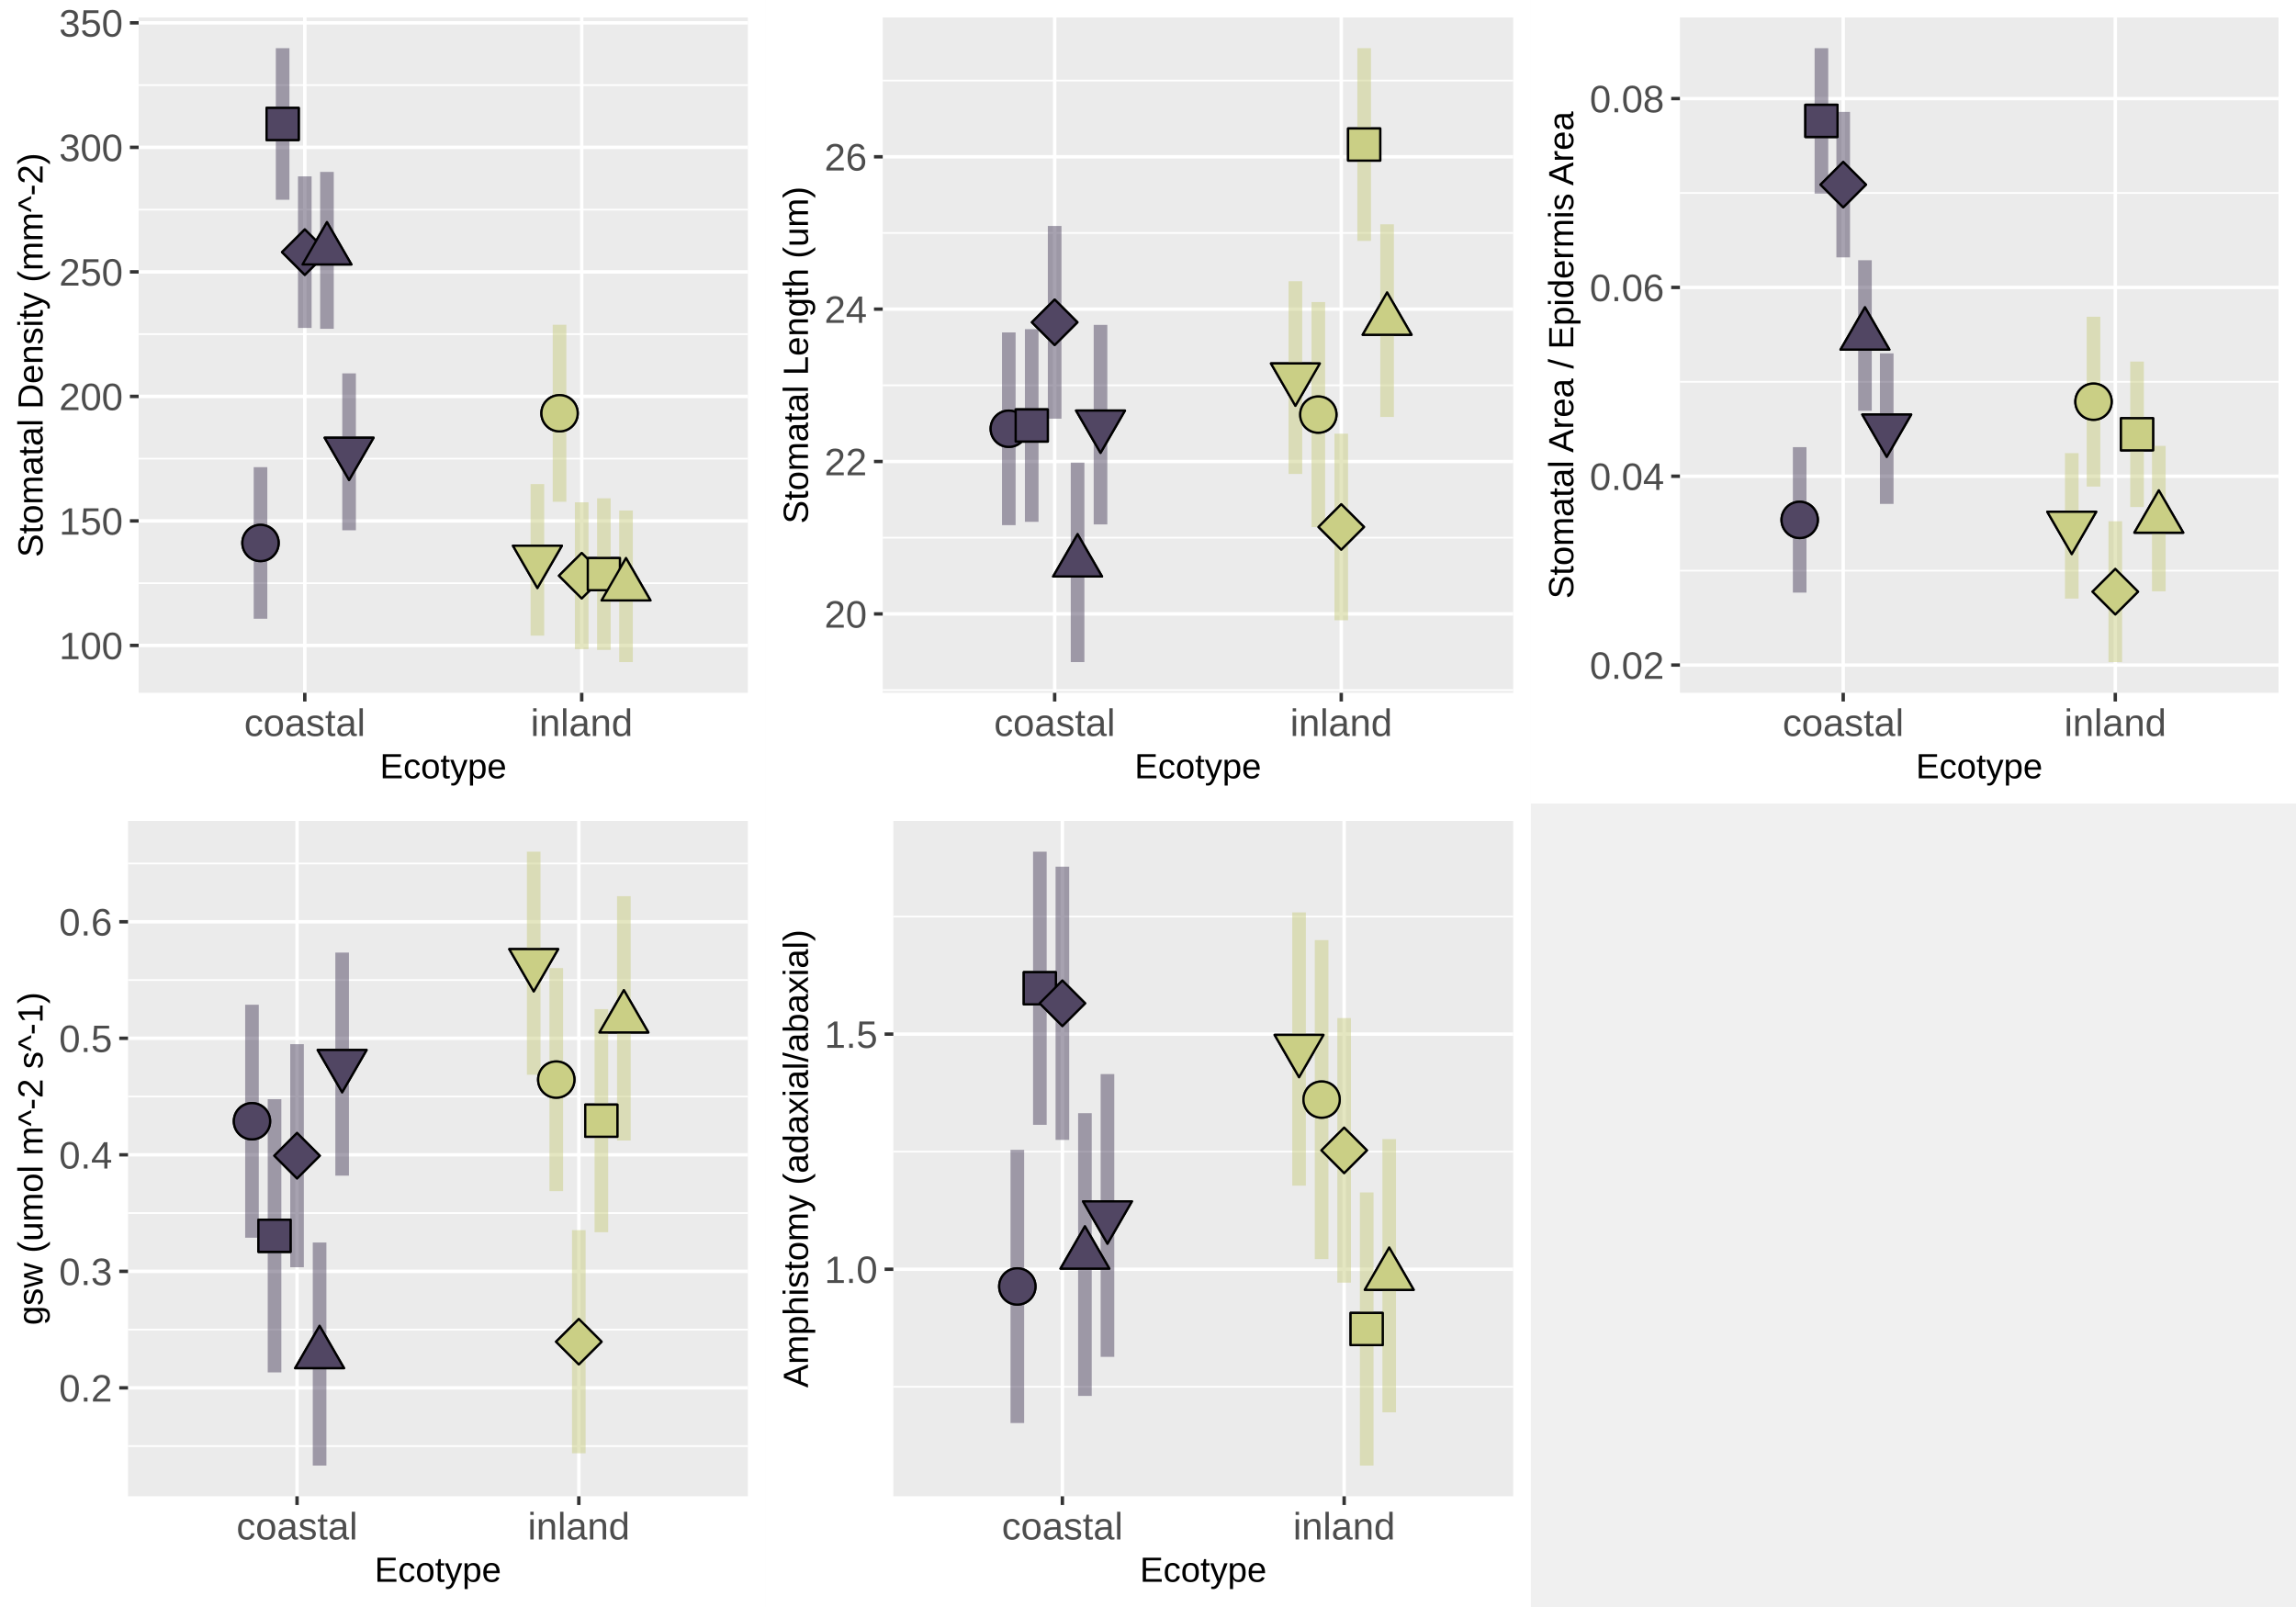
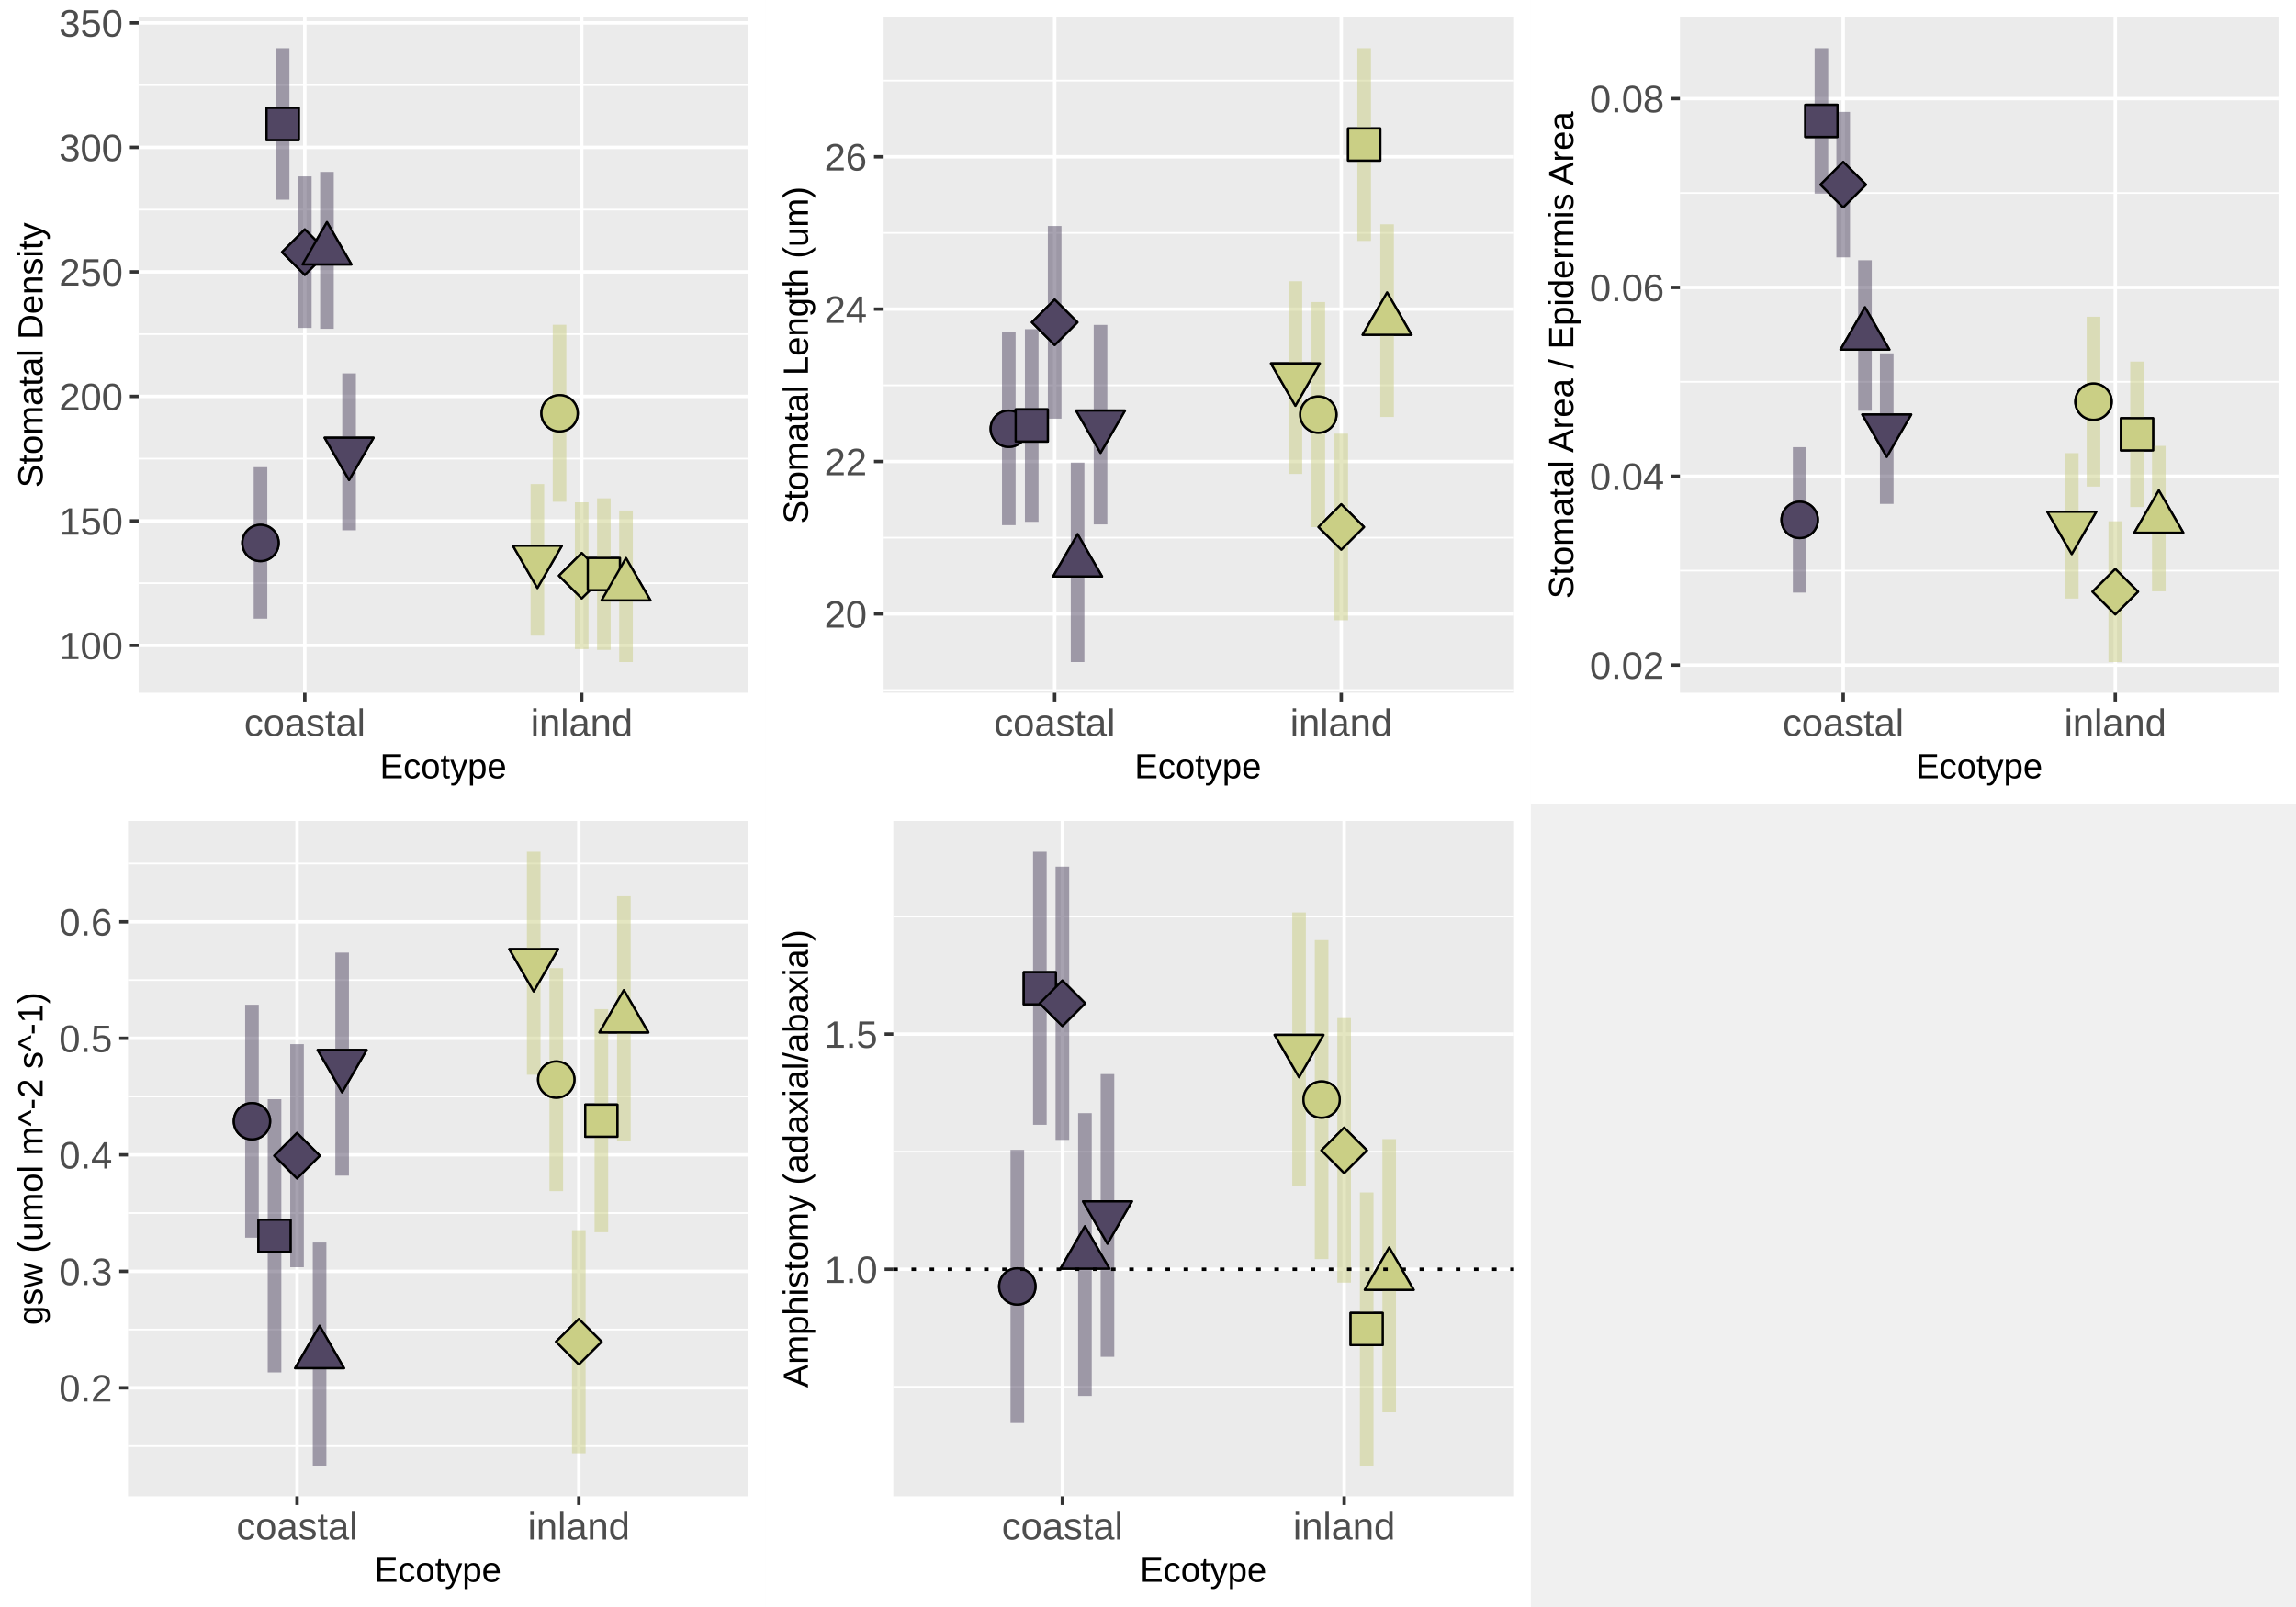
<svg xmlns="http://www.w3.org/2000/svg" class="svglite" width="720.00pt" height="504.00pt" viewBox="0 0 720.00 504.00">
  <defs>
    <style type="text/css">
    .svglite line, .svglite polyline, .svglite polygon, .svglite path, .svglite rect, .svglite circle {
      fill: none;
      stroke: #000000;
      stroke-linecap: round;
      stroke-linejoin: round;
      stroke-miterlimit: 10.00;
    }
    .svglite text {
      white-space: pre;
    }
  </style>
  </defs>
  <rect width="100%" height="100%" style="stroke: none; fill: none;" />
  <defs>
    <clipPath id="cpMC4wMHw3MjAuMDB8MC4wMHw1MDQuMDA=">
      <rect x="0.00" y="0.00" width="720.00" height="504.00" />
    </clipPath>
  </defs>
  <g clip-path="url(#cpMC4wMHw3MjAuMDB8MC4wMHw1MDQuMDA=)">
</g>
  <defs>
    <clipPath id="cpMC4wMHwyNDAuMDB8MC4wMHwyNTIuMDA=">
      <rect x="0.00" y="0.00" width="240.00" height="252.00" />
    </clipPath>
  </defs>
  <g clip-path="url(#cpMC4wMHwyNDAuMDB8MC4wMHwyNTIuMDA=)">
    <rect x="0.00" y="0.00" width="240.00" height="252.00" style="stroke-width: 1.07; stroke: #FFFFFF; fill: #FFFFFF;" />
  </g>
  <g clip-path="url(#cpMC4wMHw3MjAuMDB8MC4wMHw1MDQuMDA=)">
</g>
  <defs>
    <clipPath id="cpNDMuNDh8MjM0LjUyfDUuNDh8MjE3LjI4">
      <rect x="43.48" y="5.48" width="191.04" height="211.80" />
    </clipPath>
  </defs>
  <g clip-path="url(#cpNDMuNDh8MjM0LjUyfDUuNDh8MjE3LjI4)">
    <rect x="43.48" y="5.48" width="191.04" height="211.80" style="stroke-width: 1.07; stroke: none; fill: #EBEBEB;" />
    <polyline points="43.48,182.90 234.52,182.90 " style="stroke-width: 0.53; stroke: #FFFFFF; stroke-linecap: butt;" />
    <polyline points="43.48,143.85 234.52,143.85 " style="stroke-width: 0.53; stroke: #FFFFFF; stroke-linecap: butt;" />
    <polyline points="43.48,104.79 234.52,104.79 " style="stroke-width: 0.53; stroke: #FFFFFF; stroke-linecap: butt;" />
    <polyline points="43.48,65.74 234.52,65.74 " style="stroke-width: 0.53; stroke: #FFFFFF; stroke-linecap: butt;" />
    <polyline points="43.48,26.69 234.52,26.69 " style="stroke-width: 0.53; stroke: #FFFFFF; stroke-linecap: butt;" />
    <polyline points="43.48,202.43 234.52,202.43 " style="stroke-width: 1.07; stroke: #FFFFFF; stroke-linecap: butt;" />
    <polyline points="43.48,163.37 234.52,163.37 " style="stroke-width: 1.07; stroke: #FFFFFF; stroke-linecap: butt;" />
    <polyline points="43.48,124.32 234.52,124.32 " style="stroke-width: 1.07; stroke: #FFFFFF; stroke-linecap: butt;" />
    <polyline points="43.48,85.27 234.52,85.27 " style="stroke-width: 1.07; stroke: #FFFFFF; stroke-linecap: butt;" />
    <polyline points="43.48,46.21 234.52,46.21 " style="stroke-width: 1.07; stroke: #FFFFFF; stroke-linecap: butt;" />
    <polyline points="43.48,7.16 234.52,7.16 " style="stroke-width: 1.07; stroke: #FFFFFF; stroke-linecap: butt;" />
    <polyline points="95.58,217.28 95.58,5.48 " style="stroke-width: 1.07; stroke: #FFFFFF; stroke-linecap: butt;" />
    <polyline points="182.42,217.28 182.42,5.48 " style="stroke-width: 1.07; stroke: #FFFFFF; stroke-linecap: butt;" />
    <circle cx="81.69" cy="170.29" r="5.69" style="stroke-width: 0.71; fill: #514663;" />
    <rect x="83.59" y="33.84" width="10.08" height="10.08" style="stroke-width: 0.71; fill: #514663;" />
    <polygon points="95.58,86.21 102.71,79.08 95.58,71.95 88.45,79.08 " style="stroke-width: 0.71; fill: #514663;" />
    <polygon points="102.53,69.67 110.19,82.94 94.87,82.94 " style="stroke-width: 0.71; fill: #514663;" />
    <polygon points="109.47,150.55 117.14,137.28 101.81,137.28 " style="stroke-width: 0.71; fill: #514663;" />
    <polygon points="168.52,184.43 176.19,171.16 160.86,171.16 " style="stroke-width: 0.71; fill: #CACF85;" />
    <circle cx="175.47" cy="129.61" r="5.69" style="stroke-width: 0.71; fill: #CACF85;" />
    <polygon points="182.42,187.69 189.55,180.56 182.42,173.43 175.29,180.56 " style="stroke-width: 0.71; fill: #CACF85;" />
    <rect x="184.32" y="175.01" width="10.08" height="10.08" style="stroke-width: 0.71; fill: #CACF85;" />
    <polygon points="196.31,175.03 203.97,188.31 188.65,188.31 " style="stroke-width: 0.71; fill: #CACF85;" />
    <line x1="81.69" y1="194.06" x2="81.69" y2="146.52" style="stroke-width: 4.27; stroke: #514663; stroke-opacity: 0.50; stroke-linecap: butt;" />
    <line x1="88.63" y1="62.65" x2="88.63" y2="15.11" style="stroke-width: 4.27; stroke: #514663; stroke-opacity: 0.50; stroke-linecap: butt;" />
    <line x1="95.58" y1="102.86" x2="95.58" y2="55.31" style="stroke-width: 4.27; stroke: #514663; stroke-opacity: 0.50; stroke-linecap: butt;" />
    <line x1="102.53" y1="103.13" x2="102.53" y2="53.91" style="stroke-width: 4.27; stroke: #514663; stroke-opacity: 0.50; stroke-linecap: butt;" />
    <line x1="109.47" y1="166.31" x2="109.47" y2="117.10" style="stroke-width: 4.27; stroke: #514663; stroke-opacity: 0.50; stroke-linecap: butt;" />
    <line x1="168.52" y1="199.36" x2="168.52" y2="151.81" style="stroke-width: 4.27; stroke: #CACF85; stroke-opacity: 0.50; stroke-linecap: butt;" />
    <line x1="175.47" y1="157.37" x2="175.47" y2="101.85" style="stroke-width: 4.27; stroke: #CACF85; stroke-opacity: 0.50; stroke-linecap: butt;" />
    <line x1="182.42" y1="203.58" x2="182.42" y2="157.54" style="stroke-width: 4.27; stroke: #CACF85; stroke-opacity: 0.50; stroke-linecap: butt;" />
    <line x1="189.37" y1="203.83" x2="189.37" y2="156.28" style="stroke-width: 4.27; stroke: #CACF85; stroke-opacity: 0.50; stroke-linecap: butt;" />
    <line x1="196.31" y1="207.65" x2="196.31" y2="160.11" style="stroke-width: 4.27; stroke: #CACF85; stroke-opacity: 0.50; stroke-linecap: butt;" />
    <circle cx="81.69" cy="170.29" r="5.69" style="stroke-width: 0.71; fill: #514663;" />
    <rect x="83.59" y="33.84" width="10.08" height="10.08" style="stroke-width: 0.71; fill: #514663;" />
    <polygon points="95.58,86.21 102.71,79.08 95.58,71.95 88.45,79.08 " style="stroke-width: 0.71; fill: #514663;" />
    <polygon points="102.53,69.67 110.19,82.94 94.87,82.94 " style="stroke-width: 0.71; fill: #514663;" />
    <polygon points="109.47,150.55 117.14,137.28 101.81,137.28 " style="stroke-width: 0.71; fill: #514663;" />
    <polygon points="168.52,184.43 176.19,171.16 160.86,171.16 " style="stroke-width: 0.71; fill: #CACF85;" />
    <circle cx="175.47" cy="129.61" r="5.69" style="stroke-width: 0.71; fill: #CACF85;" />
    <polygon points="182.42,187.69 189.55,180.56 182.42,173.43 175.29,180.56 " style="stroke-width: 0.71; fill: #CACF85;" />
    <rect x="184.32" y="175.01" width="10.08" height="10.08" style="stroke-width: 0.71; fill: #CACF85;" />
    <polygon points="196.31,175.03 203.97,188.31 188.65,188.31 " style="stroke-width: 0.71; fill: #CACF85;" />
  </g>
  <g clip-path="url(#cpMC4wMHw3MjAuMDB8MC4wMHw1MDQuMDA=)">
    <text x="38.55" y="206.73" text-anchor="end" style="font-size: 12.00px;fill: #4D4D4D; font-family: &quot;Arial&quot;;" textLength="20.02px" lengthAdjust="spacingAndGlyphs">100</text>
    <text x="38.55" y="167.68" text-anchor="end" style="font-size: 12.00px;fill: #4D4D4D; font-family: &quot;Arial&quot;;" textLength="20.02px" lengthAdjust="spacingAndGlyphs">150</text>
    <text x="38.55" y="128.63" text-anchor="end" style="font-size: 12.00px;fill: #4D4D4D; font-family: &quot;Arial&quot;;" textLength="20.02px" lengthAdjust="spacingAndGlyphs">200</text>
    <text x="38.55" y="89.57" text-anchor="end" style="font-size: 12.00px;fill: #4D4D4D; font-family: &quot;Arial&quot;;" textLength="20.02px" lengthAdjust="spacingAndGlyphs">250</text>
    <text x="38.55" y="50.52" text-anchor="end" style="font-size: 12.00px;fill: #4D4D4D; font-family: &quot;Arial&quot;;" textLength="20.02px" lengthAdjust="spacingAndGlyphs">300</text>
    <text x="38.55" y="11.47" text-anchor="end" style="font-size: 12.00px;fill: #4D4D4D; font-family: &quot;Arial&quot;;" textLength="20.02px" lengthAdjust="spacingAndGlyphs">350</text>
    <polyline points="40.74,202.43 43.48,202.43 " style="stroke-width: 1.07; stroke: #333333; stroke-linecap: butt;" />
    <polyline points="40.74,163.37 43.48,163.37 " style="stroke-width: 1.07; stroke: #333333; stroke-linecap: butt;" />
    <polyline points="40.74,124.32 43.48,124.32 " style="stroke-width: 1.07; stroke: #333333; stroke-linecap: butt;" />
    <polyline points="40.74,85.27 43.48,85.27 " style="stroke-width: 1.07; stroke: #333333; stroke-linecap: butt;" />
    <polyline points="40.74,46.21 43.48,46.21 " style="stroke-width: 1.07; stroke: #333333; stroke-linecap: butt;" />
    <polyline points="40.74,7.16 43.48,7.16 " style="stroke-width: 1.07; stroke: #333333; stroke-linecap: butt;" />
    <polyline points="95.58,220.02 95.58,217.28 " style="stroke-width: 1.07; stroke: #333333; stroke-linecap: butt;" />
    <polyline points="182.42,220.02 182.42,217.28 " style="stroke-width: 1.07; stroke: #333333; stroke-linecap: butt;" />
    <text x="95.58" y="230.82" text-anchor="middle" style="font-size: 12.00px;fill: #4D4D4D; font-family: &quot;Arial&quot;;" textLength="38.02px" lengthAdjust="spacingAndGlyphs">coastal</text>
    <text x="182.42" y="230.82" text-anchor="middle" style="font-size: 12.00px;fill: #4D4D4D; font-family: &quot;Arial&quot;;" textLength="32.03px" lengthAdjust="spacingAndGlyphs">inland</text>
    <text x="139.00" y="244.10" text-anchor="middle" style="font-size: 11.00px; font-family: &quot;Arial&quot;;" textLength="39.75px" lengthAdjust="spacingAndGlyphs">Ecotype</text>
-     <text transform="translate(13.37,111.38) rotate(-90)" text-anchor="middle" style="font-size: 11.00px; font-family: &quot;Arial&quot;;" textLength="126.80px" lengthAdjust="spacingAndGlyphs">Stomatal Density (mm^-2)</text>
+     <text transform="translate(13.37,111.38) rotate(-90)" text-anchor="middle" style="font-size: 11.00px; font-family: &quot;Arial&quot;;" textLength="83.14px" lengthAdjust="spacingAndGlyphs">Stomatal Density</text>
  </g>
  <defs>
    <clipPath id="cpMjQwLjAwfDQ4MC4wMHwwLjAwfDI1Mi4wMA==">
      <rect x="240.00" y="0.00" width="240.00" height="252.00" />
    </clipPath>
  </defs>
  <g clip-path="url(#cpMjQwLjAwfDQ4MC4wMHwwLjAwfDI1Mi4wMA==)">
    <rect x="240.00" y="0.00" width="240.00" height="252.00" style="stroke-width: 1.07; stroke: #FFFFFF; fill: #FFFFFF;" />
  </g>
  <g clip-path="url(#cpMC4wMHw3MjAuMDB8MC4wMHw1MDQuMDA=)">
</g>
  <defs>
    <clipPath id="cpMjc2LjgxfDQ3NC41Mnw1LjQ4fDIxNy4yOA==">
      <rect x="276.81" y="5.48" width="197.71" height="211.80" />
    </clipPath>
  </defs>
  <g clip-path="url(#cpMjc2LjgxfDQ3NC41Mnw1LjQ4fDIxNy4yOA==)">
    <rect x="276.81" y="5.48" width="197.71" height="211.80" style="stroke-width: 1.07; stroke: none; fill: #EBEBEB;" />
    <polyline points="276.81,216.42 474.52,216.42 " style="stroke-width: 0.53; stroke: #FFFFFF; stroke-linecap: butt;" />
    <polyline points="276.81,168.64 474.52,168.64 " style="stroke-width: 0.53; stroke: #FFFFFF; stroke-linecap: butt;" />
    <polyline points="276.81,120.85 474.52,120.85 " style="stroke-width: 0.53; stroke: #FFFFFF; stroke-linecap: butt;" />
    <polyline points="276.81,73.06 474.52,73.06 " style="stroke-width: 0.53; stroke: #FFFFFF; stroke-linecap: butt;" />
    <polyline points="276.81,25.27 474.52,25.27 " style="stroke-width: 0.53; stroke: #FFFFFF; stroke-linecap: butt;" />
    <polyline points="276.81,192.53 474.52,192.53 " style="stroke-width: 1.07; stroke: #FFFFFF; stroke-linecap: butt;" />
    <polyline points="276.81,144.74 474.52,144.74 " style="stroke-width: 1.07; stroke: #FFFFFF; stroke-linecap: butt;" />
    <polyline points="276.81,96.95 474.52,96.95 " style="stroke-width: 1.07; stroke: #FFFFFF; stroke-linecap: butt;" />
    <polyline points="276.81,49.17 474.52,49.17 " style="stroke-width: 1.07; stroke: #FFFFFF; stroke-linecap: butt;" />
    <polyline points="330.73,217.28 330.73,5.48 " style="stroke-width: 1.07; stroke: #FFFFFF; stroke-linecap: butt;" />
    <polyline points="420.60,217.28 420.60,5.48 " style="stroke-width: 1.07; stroke: #FFFFFF; stroke-linecap: butt;" />
    <circle cx="316.35" cy="134.47" r="5.69" style="stroke-width: 0.71; fill: #514663;" />
    <rect x="318.50" y="128.41" width="10.08" height="10.08" style="stroke-width: 0.71; fill: #514663;" />
    <polygon points="330.73,108.21 337.86,101.08 330.73,93.95 323.60,101.08 " style="stroke-width: 0.71; fill: #514663;" />
    <polygon points="337.92,167.53 345.58,180.80 330.26,180.80 " style="stroke-width: 0.71; fill: #514663;" />
    <polygon points="345.11,142.03 352.77,128.76 337.45,128.76 " style="stroke-width: 0.71; fill: #514663;" />
    <polygon points="406.22,127.27 413.88,113.99 398.56,113.99 " style="stroke-width: 0.71; fill: #CACF85;" />
    <circle cx="413.41" cy="130.03" r="5.69" style="stroke-width: 0.71; fill: #CACF85;" />
    <polygon points="420.60,172.40 427.73,165.27 420.60,158.14 413.47,165.27 " style="stroke-width: 0.71; fill: #CACF85;" />
    <rect x="422.75" y="40.29" width="10.08" height="10.08" style="stroke-width: 0.71; fill: #CACF85;" />
    <polygon points="434.98,91.72 442.64,104.99 427.32,104.99 " style="stroke-width: 0.71; fill: #CACF85;" />
    <line x1="316.35" y1="164.69" x2="316.35" y2="104.25" style="stroke-width: 4.27; stroke: #514663; stroke-opacity: 0.50; stroke-linecap: butt;" />
    <line x1="323.54" y1="163.67" x2="323.54" y2="103.23" style="stroke-width: 4.27; stroke: #514663; stroke-opacity: 0.50; stroke-linecap: butt;" />
    <line x1="330.73" y1="131.30" x2="330.73" y2="70.86" style="stroke-width: 4.27; stroke: #514663; stroke-opacity: 0.50; stroke-linecap: butt;" />
    <line x1="337.92" y1="207.65" x2="337.92" y2="145.09" style="stroke-width: 4.27; stroke: #514663; stroke-opacity: 0.50; stroke-linecap: butt;" />
    <line x1="345.11" y1="164.46" x2="345.11" y2="101.90" style="stroke-width: 4.27; stroke: #514663; stroke-opacity: 0.50; stroke-linecap: butt;" />
    <line x1="406.22" y1="148.64" x2="406.22" y2="88.20" style="stroke-width: 4.27; stroke: #CACF85; stroke-opacity: 0.50; stroke-linecap: butt;" />
    <line x1="413.41" y1="165.32" x2="413.41" y2="94.74" style="stroke-width: 4.27; stroke: #CACF85; stroke-opacity: 0.50; stroke-linecap: butt;" />
    <line x1="420.60" y1="194.53" x2="420.60" y2="136.01" style="stroke-width: 4.27; stroke: #CACF85; stroke-opacity: 0.50; stroke-linecap: butt;" />
    <line x1="427.79" y1="75.55" x2="427.79" y2="15.11" style="stroke-width: 4.27; stroke: #CACF85; stroke-opacity: 0.50; stroke-linecap: butt;" />
    <line x1="434.98" y1="130.78" x2="434.98" y2="70.34" style="stroke-width: 4.27; stroke: #CACF85; stroke-opacity: 0.50; stroke-linecap: butt;" />
    <circle cx="316.35" cy="134.47" r="5.69" style="stroke-width: 0.71; fill: #514663;" />
    <rect x="318.50" y="128.41" width="10.08" height="10.08" style="stroke-width: 0.71; fill: #514663;" />
    <polygon points="330.73,108.21 337.86,101.08 330.73,93.95 323.60,101.08 " style="stroke-width: 0.71; fill: #514663;" />
    <polygon points="337.92,167.53 345.58,180.80 330.26,180.80 " style="stroke-width: 0.71; fill: #514663;" />
    <polygon points="345.11,142.03 352.77,128.76 337.45,128.76 " style="stroke-width: 0.71; fill: #514663;" />
    <polygon points="406.22,127.27 413.88,113.99 398.56,113.99 " style="stroke-width: 0.71; fill: #CACF85;" />
    <circle cx="413.41" cy="130.03" r="5.69" style="stroke-width: 0.71; fill: #CACF85;" />
    <polygon points="420.60,172.40 427.73,165.27 420.60,158.14 413.47,165.27 " style="stroke-width: 0.71; fill: #CACF85;" />
    <rect x="422.75" y="40.29" width="10.08" height="10.08" style="stroke-width: 0.71; fill: #CACF85;" />
    <polygon points="434.98,91.72 442.64,104.99 427.32,104.99 " style="stroke-width: 0.71; fill: #CACF85;" />
  </g>
  <g clip-path="url(#cpMC4wMHw3MjAuMDB8MC4wMHw1MDQuMDA=)">
    <text x="271.87" y="196.84" text-anchor="end" style="font-size: 12.00px;fill: #4D4D4D; font-family: &quot;Arial&quot;;" textLength="13.35px" lengthAdjust="spacingAndGlyphs">20</text>
    <text x="271.87" y="149.05" text-anchor="end" style="font-size: 12.00px;fill: #4D4D4D; font-family: &quot;Arial&quot;;" textLength="13.35px" lengthAdjust="spacingAndGlyphs">22</text>
    <text x="271.87" y="101.26" text-anchor="end" style="font-size: 12.00px;fill: #4D4D4D; font-family: &quot;Arial&quot;;" textLength="13.35px" lengthAdjust="spacingAndGlyphs">24</text>
    <text x="271.87" y="53.47" text-anchor="end" style="font-size: 12.00px;fill: #4D4D4D; font-family: &quot;Arial&quot;;" textLength="13.35px" lengthAdjust="spacingAndGlyphs">26</text>
    <polyline points="274.07,192.53 276.81,192.53 " style="stroke-width: 1.07; stroke: #333333; stroke-linecap: butt;" />
    <polyline points="274.07,144.74 276.81,144.74 " style="stroke-width: 1.07; stroke: #333333; stroke-linecap: butt;" />
    <polyline points="274.07,96.95 276.81,96.95 " style="stroke-width: 1.07; stroke: #333333; stroke-linecap: butt;" />
    <polyline points="274.07,49.17 276.81,49.17 " style="stroke-width: 1.07; stroke: #333333; stroke-linecap: butt;" />
    <polyline points="330.73,220.02 330.73,217.28 " style="stroke-width: 1.07; stroke: #333333; stroke-linecap: butt;" />
    <polyline points="420.60,220.02 420.60,217.28 " style="stroke-width: 1.07; stroke: #333333; stroke-linecap: butt;" />
    <text x="330.73" y="230.82" text-anchor="middle" style="font-size: 12.00px;fill: #4D4D4D; font-family: &quot;Arial&quot;;" textLength="38.02px" lengthAdjust="spacingAndGlyphs">coastal</text>
    <text x="420.60" y="230.82" text-anchor="middle" style="font-size: 12.00px;fill: #4D4D4D; font-family: &quot;Arial&quot;;" textLength="32.03px" lengthAdjust="spacingAndGlyphs">inland</text>
    <text x="375.66" y="244.10" text-anchor="middle" style="font-size: 11.00px; font-family: &quot;Arial&quot;;" textLength="39.75px" lengthAdjust="spacingAndGlyphs">Ecotype</text>
    <text transform="translate(253.37,111.38) rotate(-90)" text-anchor="middle" style="font-size: 11.00px; font-family: &quot;Arial&quot;;" textLength="105.78px" lengthAdjust="spacingAndGlyphs">Stomatal Length (um)</text>
  </g>
  <defs>
    <clipPath id="cpNDgwLjAwfDcyMC4wMHwwLjAwfDI1Mi4wMA==">
      <rect x="480.00" y="0.00" width="240.00" height="252.00" />
    </clipPath>
  </defs>
  <g clip-path="url(#cpNDgwLjAwfDcyMC4wMHwwLjAwfDI1Mi4wMA==)">
    <rect x="480.00" y="0.00" width="240.00" height="252.00" style="stroke-width: 1.07; stroke: #FFFFFF; fill: #FFFFFF;" />
  </g>
  <g clip-path="url(#cpMC4wMHw3MjAuMDB8MC4wMHw1MDQuMDA=)">
</g>
  <defs>
    <clipPath id="cpNTI2LjgxfDcxNC41Mnw1LjQ4fDIxNy4yOA==">
      <rect x="526.81" y="5.48" width="187.71" height="211.80" />
    </clipPath>
  </defs>
  <g clip-path="url(#cpNTI2LjgxfDcxNC41Mnw1LjQ4fDIxNy4yOA==)">
    <rect x="526.81" y="5.48" width="187.71" height="211.80" style="stroke-width: 1.07; stroke: none; fill: #EBEBEB;" />
    <polyline points="526.81,178.97 714.52,178.97 " style="stroke-width: 0.53; stroke: #FFFFFF; stroke-linecap: butt;" />
    <polyline points="526.81,119.75 714.52,119.75 " style="stroke-width: 0.53; stroke: #FFFFFF; stroke-linecap: butt;" />
    <polyline points="526.81,60.53 714.52,60.53 " style="stroke-width: 0.53; stroke: #FFFFFF; stroke-linecap: butt;" />
    <polyline points="526.81,208.58 714.52,208.58 " style="stroke-width: 1.07; stroke: #FFFFFF; stroke-linecap: butt;" />
    <polyline points="526.81,149.36 714.52,149.36 " style="stroke-width: 1.07; stroke: #FFFFFF; stroke-linecap: butt;" />
    <polyline points="526.81,90.14 714.52,90.14 " style="stroke-width: 1.07; stroke: #FFFFFF; stroke-linecap: butt;" />
    <polyline points="526.81,30.92 714.52,30.92 " style="stroke-width: 1.07; stroke: #FFFFFF; stroke-linecap: butt;" />
    <polyline points="578.01,217.28 578.01,5.48 " style="stroke-width: 1.07; stroke: #FFFFFF; stroke-linecap: butt;" />
    <polyline points="663.33,217.28 663.33,5.48 " style="stroke-width: 1.07; stroke: #FFFFFF; stroke-linecap: butt;" />
    <circle cx="564.36" cy="163.05" r="5.69" style="stroke-width: 0.71; fill: #514663;" />
    <rect x="566.14" y="32.87" width="10.08" height="10.08" style="stroke-width: 0.71; fill: #514663;" />
    <polygon points="578.01,65.04 585.14,57.91 578.01,50.78 570.88,57.91 " style="stroke-width: 0.71; fill: #514663;" />
    <polygon points="584.83,96.38 592.49,109.65 577.17,109.65 " style="stroke-width: 0.71; fill: #514663;" />
    <polygon points="591.66,143.28 599.32,130.01 584.00,130.01 " style="stroke-width: 0.71; fill: #514663;" />
    <polygon points="649.68,173.78 657.34,160.51 642.01,160.51 " style="stroke-width: 0.71; fill: #CACF85;" />
    <circle cx="656.50" cy="125.98" r="5.69" style="stroke-width: 0.71; fill: #CACF85;" />
    <polygon points="663.33,192.70 670.46,185.57 663.33,178.44 656.20,185.57 " style="stroke-width: 0.71; fill: #CACF85;" />
    <rect x="665.11" y="131.17" width="10.08" height="10.08" style="stroke-width: 0.71; fill: #CACF85;" />
    <polygon points="676.98,153.79 684.64,167.06 669.32,167.06 " style="stroke-width: 0.71; fill: #CACF85;" />
    <line x1="564.36" y1="185.86" x2="564.36" y2="140.24" style="stroke-width: 4.27; stroke: #514663; stroke-opacity: 0.50; stroke-linecap: butt;" />
    <line x1="571.18" y1="60.73" x2="571.18" y2="15.11" style="stroke-width: 4.27; stroke: #514663; stroke-opacity: 0.50; stroke-linecap: butt;" />
    <line x1="578.01" y1="80.72" x2="578.01" y2="35.10" style="stroke-width: 4.27; stroke: #514663; stroke-opacity: 0.50; stroke-linecap: butt;" />
    <line x1="584.83" y1="128.84" x2="584.83" y2="81.62" style="stroke-width: 4.27; stroke: #514663; stroke-opacity: 0.50; stroke-linecap: butt;" />
    <line x1="591.66" y1="158.04" x2="591.66" y2="110.82" style="stroke-width: 4.27; stroke: #514663; stroke-opacity: 0.50; stroke-linecap: butt;" />
    <line x1="649.68" y1="187.74" x2="649.68" y2="142.12" style="stroke-width: 4.27; stroke: #CACF85; stroke-opacity: 0.50; stroke-linecap: butt;" />
    <line x1="656.50" y1="152.61" x2="656.50" y2="99.34" style="stroke-width: 4.27; stroke: #CACF85; stroke-opacity: 0.50; stroke-linecap: butt;" />
    <line x1="663.33" y1="207.65" x2="663.33" y2="163.48" style="stroke-width: 4.27; stroke: #CACF85; stroke-opacity: 0.50; stroke-linecap: butt;" />
    <line x1="670.15" y1="159.02" x2="670.15" y2="113.40" style="stroke-width: 4.27; stroke: #CACF85; stroke-opacity: 0.50; stroke-linecap: butt;" />
    <line x1="676.98" y1="185.45" x2="676.98" y2="139.83" style="stroke-width: 4.27; stroke: #CACF85; stroke-opacity: 0.50; stroke-linecap: butt;" />
    <circle cx="564.36" cy="163.05" r="5.69" style="stroke-width: 0.71; fill: #514663;" />
    <rect x="566.14" y="32.87" width="10.08" height="10.08" style="stroke-width: 0.71; fill: #514663;" />
    <polygon points="578.01,65.04 585.14,57.91 578.01,50.78 570.88,57.91 " style="stroke-width: 0.71; fill: #514663;" />
    <polygon points="584.83,96.38 592.49,109.65 577.17,109.65 " style="stroke-width: 0.71; fill: #514663;" />
    <polygon points="591.66,143.28 599.32,130.01 584.00,130.01 " style="stroke-width: 0.71; fill: #514663;" />
    <polygon points="649.68,173.78 657.34,160.51 642.01,160.51 " style="stroke-width: 0.71; fill: #CACF85;" />
    <circle cx="656.50" cy="125.98" r="5.69" style="stroke-width: 0.71; fill: #CACF85;" />
    <polygon points="663.33,192.70 670.46,185.57 663.33,178.44 656.20,185.57 " style="stroke-width: 0.71; fill: #CACF85;" />
    <rect x="665.11" y="131.17" width="10.08" height="10.08" style="stroke-width: 0.71; fill: #CACF85;" />
    <polygon points="676.98,153.79 684.64,167.06 669.32,167.06 " style="stroke-width: 0.71; fill: #CACF85;" />
  </g>
  <g clip-path="url(#cpMC4wMHw3MjAuMDB8MC4wMHw1MDQuMDA=)">
    <text x="521.88" y="212.89" text-anchor="end" style="font-size: 12.00px;fill: #4D4D4D; font-family: &quot;Arial&quot;;" textLength="23.36px" lengthAdjust="spacingAndGlyphs">0.02</text>
    <text x="521.88" y="153.66" text-anchor="end" style="font-size: 12.00px;fill: #4D4D4D; font-family: &quot;Arial&quot;;" textLength="23.36px" lengthAdjust="spacingAndGlyphs">0.04</text>
    <text x="521.88" y="94.44" text-anchor="end" style="font-size: 12.00px;fill: #4D4D4D; font-family: &quot;Arial&quot;;" textLength="23.36px" lengthAdjust="spacingAndGlyphs">0.06</text>
    <text x="521.88" y="35.22" text-anchor="end" style="font-size: 12.00px;fill: #4D4D4D; font-family: &quot;Arial&quot;;" textLength="23.36px" lengthAdjust="spacingAndGlyphs">0.08</text>
    <polyline points="524.07,208.58 526.81,208.58 " style="stroke-width: 1.07; stroke: #333333; stroke-linecap: butt;" />
    <polyline points="524.07,149.36 526.81,149.36 " style="stroke-width: 1.07; stroke: #333333; stroke-linecap: butt;" />
    <polyline points="524.07,90.14 526.81,90.14 " style="stroke-width: 1.07; stroke: #333333; stroke-linecap: butt;" />
    <polyline points="524.07,30.92 526.81,30.92 " style="stroke-width: 1.07; stroke: #333333; stroke-linecap: butt;" />
    <polyline points="578.01,220.02 578.01,217.28 " style="stroke-width: 1.07; stroke: #333333; stroke-linecap: butt;" />
    <polyline points="663.33,220.02 663.33,217.28 " style="stroke-width: 1.07; stroke: #333333; stroke-linecap: butt;" />
    <text x="578.01" y="230.82" text-anchor="middle" style="font-size: 12.00px;fill: #4D4D4D; font-family: &quot;Arial&quot;;" textLength="38.02px" lengthAdjust="spacingAndGlyphs">coastal</text>
    <text x="663.33" y="230.82" text-anchor="middle" style="font-size: 12.00px;fill: #4D4D4D; font-family: &quot;Arial&quot;;" textLength="32.03px" lengthAdjust="spacingAndGlyphs">inland</text>
    <text x="620.67" y="244.10" text-anchor="middle" style="font-size: 11.00px; font-family: &quot;Arial&quot;;" textLength="39.75px" lengthAdjust="spacingAndGlyphs">Ecotype</text>
    <text transform="translate(493.37,111.38) rotate(-90)" text-anchor="middle" style="font-size: 11.00px; font-family: &quot;Arial&quot;;" textLength="154.07px" lengthAdjust="spacingAndGlyphs">Stomatal Area / Epidermis Area</text>
  </g>
  <defs>
    <clipPath id="cpMC4wMHwyNDAuMDB8MjUyLjAwfDUwNC4wMA==">
      <rect x="0.00" y="252.00" width="240.00" height="252.00" />
    </clipPath>
  </defs>
  <g clip-path="url(#cpMC4wMHwyNDAuMDB8MjUyLjAwfDUwNC4wMA==)">
    <rect x="0.00" y="252.00" width="240.00" height="252.00" style="stroke-width: 1.07; stroke: #FFFFFF; fill: #FFFFFF;" />
  </g>
  <g clip-path="url(#cpMC4wMHw3MjAuMDB8MC4wMHw1MDQuMDA=)">
</g>
  <defs>
    <clipPath id="cpNDAuMTR8MjM0LjUyfDI1Ny40OHw0NjkuMjg=">
      <rect x="40.14" y="257.48" width="194.38" height="211.80" />
    </clipPath>
  </defs>
  <g clip-path="url(#cpNDAuMTR8MjM0LjUyfDI1Ny40OHw0NjkuMjg=)">
    <rect x="40.14" y="257.48" width="194.38" height="211.80" style="stroke-width: 1.07; stroke: none; fill: #EBEBEB;" />
    <polyline points="40.14,453.54 234.52,453.54 " style="stroke-width: 0.53; stroke: #FFFFFF; stroke-linecap: butt;" />
    <polyline points="40.14,416.99 234.52,416.99 " style="stroke-width: 0.53; stroke: #FFFFFF; stroke-linecap: butt;" />
    <polyline points="40.14,380.45 234.52,380.45 " style="stroke-width: 0.53; stroke: #FFFFFF; stroke-linecap: butt;" />
    <polyline points="40.14,343.90 234.52,343.90 " style="stroke-width: 0.53; stroke: #FFFFFF; stroke-linecap: butt;" />
    <polyline points="40.14,307.36 234.52,307.36 " style="stroke-width: 0.53; stroke: #FFFFFF; stroke-linecap: butt;" />
    <polyline points="40.14,270.82 234.52,270.82 " style="stroke-width: 0.53; stroke: #FFFFFF; stroke-linecap: butt;" />
    <polyline points="40.14,435.27 234.52,435.27 " style="stroke-width: 1.07; stroke: #FFFFFF; stroke-linecap: butt;" />
    <polyline points="40.14,398.72 234.52,398.72 " style="stroke-width: 1.07; stroke: #FFFFFF; stroke-linecap: butt;" />
    <polyline points="40.14,362.18 234.52,362.18 " style="stroke-width: 1.07; stroke: #FFFFFF; stroke-linecap: butt;" />
    <polyline points="40.14,325.63 234.52,325.63 " style="stroke-width: 1.07; stroke: #FFFFFF; stroke-linecap: butt;" />
    <polyline points="40.14,289.09 234.52,289.09 " style="stroke-width: 1.07; stroke: #FFFFFF; stroke-linecap: butt;" />
    <polyline points="93.15,469.28 93.15,257.48 " style="stroke-width: 1.07; stroke: #FFFFFF; stroke-linecap: butt;" />
    <polyline points="181.51,469.28 181.51,257.48 " style="stroke-width: 1.07; stroke: #FFFFFF; stroke-linecap: butt;" />
    <circle cx="79.02" cy="351.65" r="5.69" style="stroke-width: 0.71; fill: #514663;" />
    <rect x="81.04" y="382.54" width="10.08" height="10.08" style="stroke-width: 0.71; fill: #514663;" />
    <polygon points="93.15,369.59 100.28,362.46 93.15,355.33 86.02,362.46 " style="stroke-width: 0.71; fill: #514663;" />
    <polygon points="100.22,415.82 107.88,429.10 92.56,429.10 " style="stroke-width: 0.71; fill: #514663;" />
    <polygon points="107.29,342.58 114.95,329.31 99.63,329.31 " style="stroke-width: 0.71; fill: #514663;" />
    <polygon points="167.37,310.94 175.03,297.67 159.71,297.67 " style="stroke-width: 0.71; fill: #CACF85;" />
    <circle cx="174.44" cy="338.59" r="5.69" style="stroke-width: 0.71; fill: #CACF85;" />
    <polygon points="181.51,427.93 188.64,420.80 181.51,413.67 174.38,420.80 " style="stroke-width: 0.71; fill: #CACF85;" />
    <rect x="183.53" y="346.44" width="10.08" height="10.08" style="stroke-width: 0.71; fill: #CACF85;" />
    <polygon points="195.64,310.53 203.31,323.80 187.98,323.80 " style="stroke-width: 0.71; fill: #CACF85;" />
    <line x1="79.02" y1="388.19" x2="79.02" y2="315.11" style="stroke-width: 4.27; stroke: #514663; stroke-opacity: 0.50; stroke-linecap: butt;" />
    <line x1="86.09" y1="430.43" x2="86.09" y2="344.74" style="stroke-width: 4.27; stroke: #514663; stroke-opacity: 0.50; stroke-linecap: butt;" />
    <line x1="93.15" y1="397.44" x2="93.15" y2="327.47" style="stroke-width: 4.27; stroke: #514663; stroke-opacity: 0.50; stroke-linecap: butt;" />
    <line x1="100.22" y1="459.65" x2="100.22" y2="389.69" style="stroke-width: 4.27; stroke: #514663; stroke-opacity: 0.50; stroke-linecap: butt;" />
    <line x1="107.29" y1="368.72" x2="107.29" y2="298.75" style="stroke-width: 4.27; stroke: #514663; stroke-opacity: 0.50; stroke-linecap: butt;" />
    <line x1="167.37" y1="337.07" x2="167.37" y2="267.11" style="stroke-width: 4.27; stroke: #CACF85; stroke-opacity: 0.50; stroke-linecap: butt;" />
    <line x1="174.44" y1="373.58" x2="174.44" y2="303.61" style="stroke-width: 4.27; stroke: #CACF85; stroke-opacity: 0.50; stroke-linecap: butt;" />
    <line x1="181.51" y1="455.78" x2="181.51" y2="385.81" style="stroke-width: 4.27; stroke: #CACF85; stroke-opacity: 0.50; stroke-linecap: butt;" />
    <line x1="188.58" y1="386.46" x2="188.58" y2="316.49" style="stroke-width: 4.27; stroke: #CACF85; stroke-opacity: 0.50; stroke-linecap: butt;" />
    <line x1="195.64" y1="357.70" x2="195.64" y2="281.06" style="stroke-width: 4.27; stroke: #CACF85; stroke-opacity: 0.50; stroke-linecap: butt;" />
    <circle cx="79.02" cy="351.65" r="5.69" style="stroke-width: 0.71; fill: #514663;" />
    <rect x="81.04" y="382.54" width="10.08" height="10.08" style="stroke-width: 0.71; fill: #514663;" />
    <polygon points="93.15,369.59 100.28,362.46 93.15,355.33 86.02,362.46 " style="stroke-width: 0.71; fill: #514663;" />
    <polygon points="100.22,415.82 107.88,429.10 92.56,429.10 " style="stroke-width: 0.71; fill: #514663;" />
    <polygon points="107.29,342.58 114.95,329.31 99.63,329.31 " style="stroke-width: 0.71; fill: #514663;" />
    <polygon points="167.37,310.94 175.03,297.67 159.71,297.67 " style="stroke-width: 0.71; fill: #CACF85;" />
    <circle cx="174.44" cy="338.59" r="5.69" style="stroke-width: 0.71; fill: #CACF85;" />
    <polygon points="181.51,427.93 188.64,420.80 181.51,413.67 174.38,420.80 " style="stroke-width: 0.71; fill: #CACF85;" />
    <rect x="183.53" y="346.44" width="10.08" height="10.08" style="stroke-width: 0.71; fill: #CACF85;" />
    <polygon points="195.64,310.53 203.31,323.80 187.98,323.80 " style="stroke-width: 0.71; fill: #CACF85;" />
  </g>
  <g clip-path="url(#cpMC4wMHw3MjAuMDB8MC4wMHw1MDQuMDA=)">
    <text x="35.21" y="439.57" text-anchor="end" style="font-size: 12.00px;fill: #4D4D4D; font-family: &quot;Arial&quot;;" textLength="16.68px" lengthAdjust="spacingAndGlyphs">0.2</text>
    <text x="35.21" y="403.03" text-anchor="end" style="font-size: 12.00px;fill: #4D4D4D; font-family: &quot;Arial&quot;;" textLength="16.68px" lengthAdjust="spacingAndGlyphs">0.3</text>
    <text x="35.21" y="366.48" text-anchor="end" style="font-size: 12.00px;fill: #4D4D4D; font-family: &quot;Arial&quot;;" textLength="16.68px" lengthAdjust="spacingAndGlyphs">0.4</text>
    <text x="35.21" y="329.94" text-anchor="end" style="font-size: 12.00px;fill: #4D4D4D; font-family: &quot;Arial&quot;;" textLength="16.68px" lengthAdjust="spacingAndGlyphs">0.5</text>
    <text x="35.21" y="293.39" text-anchor="end" style="font-size: 12.00px;fill: #4D4D4D; font-family: &quot;Arial&quot;;" textLength="16.68px" lengthAdjust="spacingAndGlyphs">0.6</text>
    <polyline points="37.40,435.27 40.14,435.27 " style="stroke-width: 1.07; stroke: #333333; stroke-linecap: butt;" />
    <polyline points="37.40,398.72 40.14,398.72 " style="stroke-width: 1.07; stroke: #333333; stroke-linecap: butt;" />
    <polyline points="37.40,362.18 40.14,362.18 " style="stroke-width: 1.07; stroke: #333333; stroke-linecap: butt;" />
    <polyline points="37.40,325.63 40.14,325.63 " style="stroke-width: 1.07; stroke: #333333; stroke-linecap: butt;" />
    <polyline points="37.40,289.09 40.14,289.09 " style="stroke-width: 1.07; stroke: #333333; stroke-linecap: butt;" />
    <polyline points="93.15,472.02 93.15,469.28 " style="stroke-width: 1.07; stroke: #333333; stroke-linecap: butt;" />
    <polyline points="181.51,472.02 181.51,469.28 " style="stroke-width: 1.07; stroke: #333333; stroke-linecap: butt;" />
    <text x="93.15" y="482.82" text-anchor="middle" style="font-size: 12.00px;fill: #4D4D4D; font-family: &quot;Arial&quot;;" textLength="38.02px" lengthAdjust="spacingAndGlyphs">coastal</text>
    <text x="181.51" y="482.82" text-anchor="middle" style="font-size: 12.00px;fill: #4D4D4D; font-family: &quot;Arial&quot;;" textLength="32.03px" lengthAdjust="spacingAndGlyphs">inland</text>
    <text x="137.33" y="496.10" text-anchor="middle" style="font-size: 11.00px; font-family: &quot;Arial&quot;;" textLength="39.75px" lengthAdjust="spacingAndGlyphs">Ecotype</text>
    <text transform="translate(13.37,363.38) rotate(-90)" text-anchor="middle" style="font-size: 11.00px; font-family: &quot;Arial&quot;;" textLength="104.46px" lengthAdjust="spacingAndGlyphs">gsw (umol m^-2 s^-1)</text>
  </g>
  <defs>
    <clipPath id="cpMjQwLjAwfDQ4MC4wMHwyNTIuMDB8NTA0LjAw">
      <rect x="240.00" y="252.00" width="240.00" height="252.00" />
    </clipPath>
  </defs>
  <g clip-path="url(#cpMjQwLjAwfDQ4MC4wMHwyNTIuMDB8NTA0LjAw)">
    <rect x="240.00" y="252.00" width="240.00" height="252.00" style="stroke-width: 1.07; stroke: #FFFFFF; fill: #FFFFFF;" />
  </g>
  <g clip-path="url(#cpMC4wMHw3MjAuMDB8MC4wMHw1MDQuMDA=)">
</g>
  <defs>
    <clipPath id="cpMjgwLjE0fDQ3NC41MnwyNTcuNDh8NDY5LjI4">
      <rect x="280.14" y="257.48" width="194.38" height="211.80" />
    </clipPath>
  </defs>
  <g clip-path="url(#cpMjgwLjE0fDQ3NC41MnwyNTcuNDh8NDY5LjI4)">
    <rect x="280.14" y="257.48" width="194.38" height="211.80" style="stroke-width: 1.07; stroke: none; fill: #EBEBEB;" />
    <polyline points="280.14,434.94 474.52,434.94 " style="stroke-width: 0.53; stroke: #FFFFFF; stroke-linecap: butt;" />
    <polyline points="280.14,361.20 474.52,361.20 " style="stroke-width: 0.53; stroke: #FFFFFF; stroke-linecap: butt;" />
    <polyline points="280.14,287.46 474.52,287.46 " style="stroke-width: 0.53; stroke: #FFFFFF; stroke-linecap: butt;" />
    <polyline points="280.14,398.07 474.52,398.07 " style="stroke-width: 1.07; stroke: #FFFFFF; stroke-linecap: butt;" />
    <polyline points="280.14,324.33 474.52,324.33 " style="stroke-width: 1.07; stroke: #FFFFFF; stroke-linecap: butt;" />
    <polyline points="333.15,469.28 333.15,257.48 " style="stroke-width: 1.07; stroke: #FFFFFF; stroke-linecap: butt;" />
    <polyline points="421.51,469.28 421.51,257.48 " style="stroke-width: 1.07; stroke: #FFFFFF; stroke-linecap: butt;" />
    <circle cx="319.02" cy="403.47" r="5.69" style="stroke-width: 0.71; fill: #514663;" />
    <rect x="321.04" y="304.91" width="10.08" height="10.08" style="stroke-width: 0.71; fill: #514663;" />
    <polygon points="333.15,321.79 340.28,314.66 333.15,307.53 326.02,314.66 " style="stroke-width: 0.71; fill: #514663;" />
    <polygon points="340.22,384.61 347.88,397.88 332.56,397.88 " style="stroke-width: 0.71; fill: #514663;" />
    <polygon points="347.29,390.05 354.95,376.78 339.63,376.78 " style="stroke-width: 0.71; fill: #514663;" />
    <polygon points="407.37,337.85 415.03,324.57 399.71,324.57 " style="stroke-width: 0.71; fill: #CACF85;" />
    <circle cx="414.44" cy="344.86" r="5.69" style="stroke-width: 0.71; fill: #CACF85;" />
    <polygon points="421.51,367.92 428.64,360.79 421.51,353.66 414.38,360.79 " style="stroke-width: 0.71; fill: #CACF85;" />
    <rect x="423.53" y="411.77" width="10.08" height="10.08" style="stroke-width: 0.71; fill: #CACF85;" />
    <polygon points="435.64,391.26 443.31,404.53 427.98,404.53 " style="stroke-width: 0.71; fill: #CACF85;" />
    <line x1="319.02" y1="446.31" x2="319.02" y2="360.63" style="stroke-width: 4.27; stroke: #514663; stroke-opacity: 0.50; stroke-linecap: butt;" />
    <line x1="326.09" y1="352.79" x2="326.09" y2="267.11" style="stroke-width: 4.27; stroke: #514663; stroke-opacity: 0.50; stroke-linecap: butt;" />
    <line x1="333.15" y1="357.50" x2="333.15" y2="271.81" style="stroke-width: 4.27; stroke: #514663; stroke-opacity: 0.50; stroke-linecap: butt;" />
    <line x1="340.22" y1="437.80" x2="340.22" y2="349.11" style="stroke-width: 4.27; stroke: #514663; stroke-opacity: 0.50; stroke-linecap: butt;" />
    <line x1="347.29" y1="425.55" x2="347.29" y2="336.86" style="stroke-width: 4.27; stroke: #514663; stroke-opacity: 0.50; stroke-linecap: butt;" />
    <line x1="407.37" y1="371.84" x2="407.37" y2="286.16" style="stroke-width: 4.27; stroke: #CACF85; stroke-opacity: 0.50; stroke-linecap: butt;" />
    <line x1="414.44" y1="394.89" x2="414.44" y2="294.83" style="stroke-width: 4.27; stroke: #CACF85; stroke-opacity: 0.50; stroke-linecap: butt;" />
    <line x1="421.51" y1="402.27" x2="421.51" y2="319.30" style="stroke-width: 4.27; stroke: #CACF85; stroke-opacity: 0.50; stroke-linecap: butt;" />
    <line x1="428.58" y1="459.65" x2="428.58" y2="373.97" style="stroke-width: 4.27; stroke: #CACF85; stroke-opacity: 0.50; stroke-linecap: butt;" />
    <line x1="435.64" y1="442.94" x2="435.64" y2="357.26" style="stroke-width: 4.27; stroke: #CACF85; stroke-opacity: 0.50; stroke-linecap: butt;" />
    <circle cx="319.02" cy="403.47" r="5.69" style="stroke-width: 0.71; fill: #514663;" />
    <rect x="321.04" y="304.91" width="10.08" height="10.08" style="stroke-width: 0.71; fill: #514663;" />
    <polygon points="333.15,321.79 340.28,314.66 333.15,307.53 326.02,314.66 " style="stroke-width: 0.71; fill: #514663;" />
    <polygon points="340.22,384.61 347.88,397.88 332.56,397.88 " style="stroke-width: 0.71; fill: #514663;" />
    <polygon points="347.29,390.05 354.95,376.78 339.63,376.78 " style="stroke-width: 0.71; fill: #514663;" />
    <polygon points="407.37,337.85 415.03,324.57 399.71,324.57 " style="stroke-width: 0.71; fill: #CACF85;" />
    <circle cx="414.44" cy="344.86" r="5.69" style="stroke-width: 0.71; fill: #CACF85;" />
    <polygon points="421.51,367.92 428.64,360.79 421.51,353.66 414.38,360.79 " style="stroke-width: 0.71; fill: #CACF85;" />
    <rect x="423.53" y="411.77" width="10.08" height="10.08" style="stroke-width: 0.71; fill: #CACF85;" />
    <polygon points="435.64,391.26 443.31,404.53 427.98,404.53 " style="stroke-width: 0.71; fill: #CACF85;" />
+     <line x1="280.14" y1="398.07" x2="474.52" y2="398.07" style="stroke-width: 1.07; stroke-dasharray: 1.42,4.27; stroke-linecap: butt;" />
  </g>
  <g clip-path="url(#cpMC4wMHw3MjAuMDB8MC4wMHw1MDQuMDA=)">
    <text x="275.21" y="402.38" text-anchor="end" style="font-size: 12.00px;fill: #4D4D4D; font-family: &quot;Arial&quot;;" textLength="16.68px" lengthAdjust="spacingAndGlyphs">1.0</text>
    <text x="275.21" y="328.63" text-anchor="end" style="font-size: 12.00px;fill: #4D4D4D; font-family: &quot;Arial&quot;;" textLength="16.68px" lengthAdjust="spacingAndGlyphs">1.5</text>
    <polyline points="277.40,398.07 280.14,398.07 " style="stroke-width: 1.07; stroke: #333333; stroke-linecap: butt;" />
    <polyline points="277.40,324.33 280.14,324.33 " style="stroke-width: 1.07; stroke: #333333; stroke-linecap: butt;" />
    <polyline points="333.15,472.02 333.15,469.28 " style="stroke-width: 1.07; stroke: #333333; stroke-linecap: butt;" />
    <polyline points="421.51,472.02 421.51,469.28 " style="stroke-width: 1.07; stroke: #333333; stroke-linecap: butt;" />
    <text x="333.15" y="482.82" text-anchor="middle" style="font-size: 12.00px;fill: #4D4D4D; font-family: &quot;Arial&quot;;" textLength="38.02px" lengthAdjust="spacingAndGlyphs">coastal</text>
    <text x="421.51" y="482.82" text-anchor="middle" style="font-size: 12.00px;fill: #4D4D4D; font-family: &quot;Arial&quot;;" textLength="32.03px" lengthAdjust="spacingAndGlyphs">inland</text>
    <text x="377.33" y="496.10" text-anchor="middle" style="font-size: 11.00px; font-family: &quot;Arial&quot;;" textLength="39.75px" lengthAdjust="spacingAndGlyphs">Ecotype</text>
    <text transform="translate(253.37,363.38) rotate(-90)" text-anchor="middle" style="font-size: 11.00px; font-family: &quot;Arial&quot;;" textLength="143.68px" lengthAdjust="spacingAndGlyphs">Amphistomy (adaxial/abaxial)</text>
  </g>
</svg>
